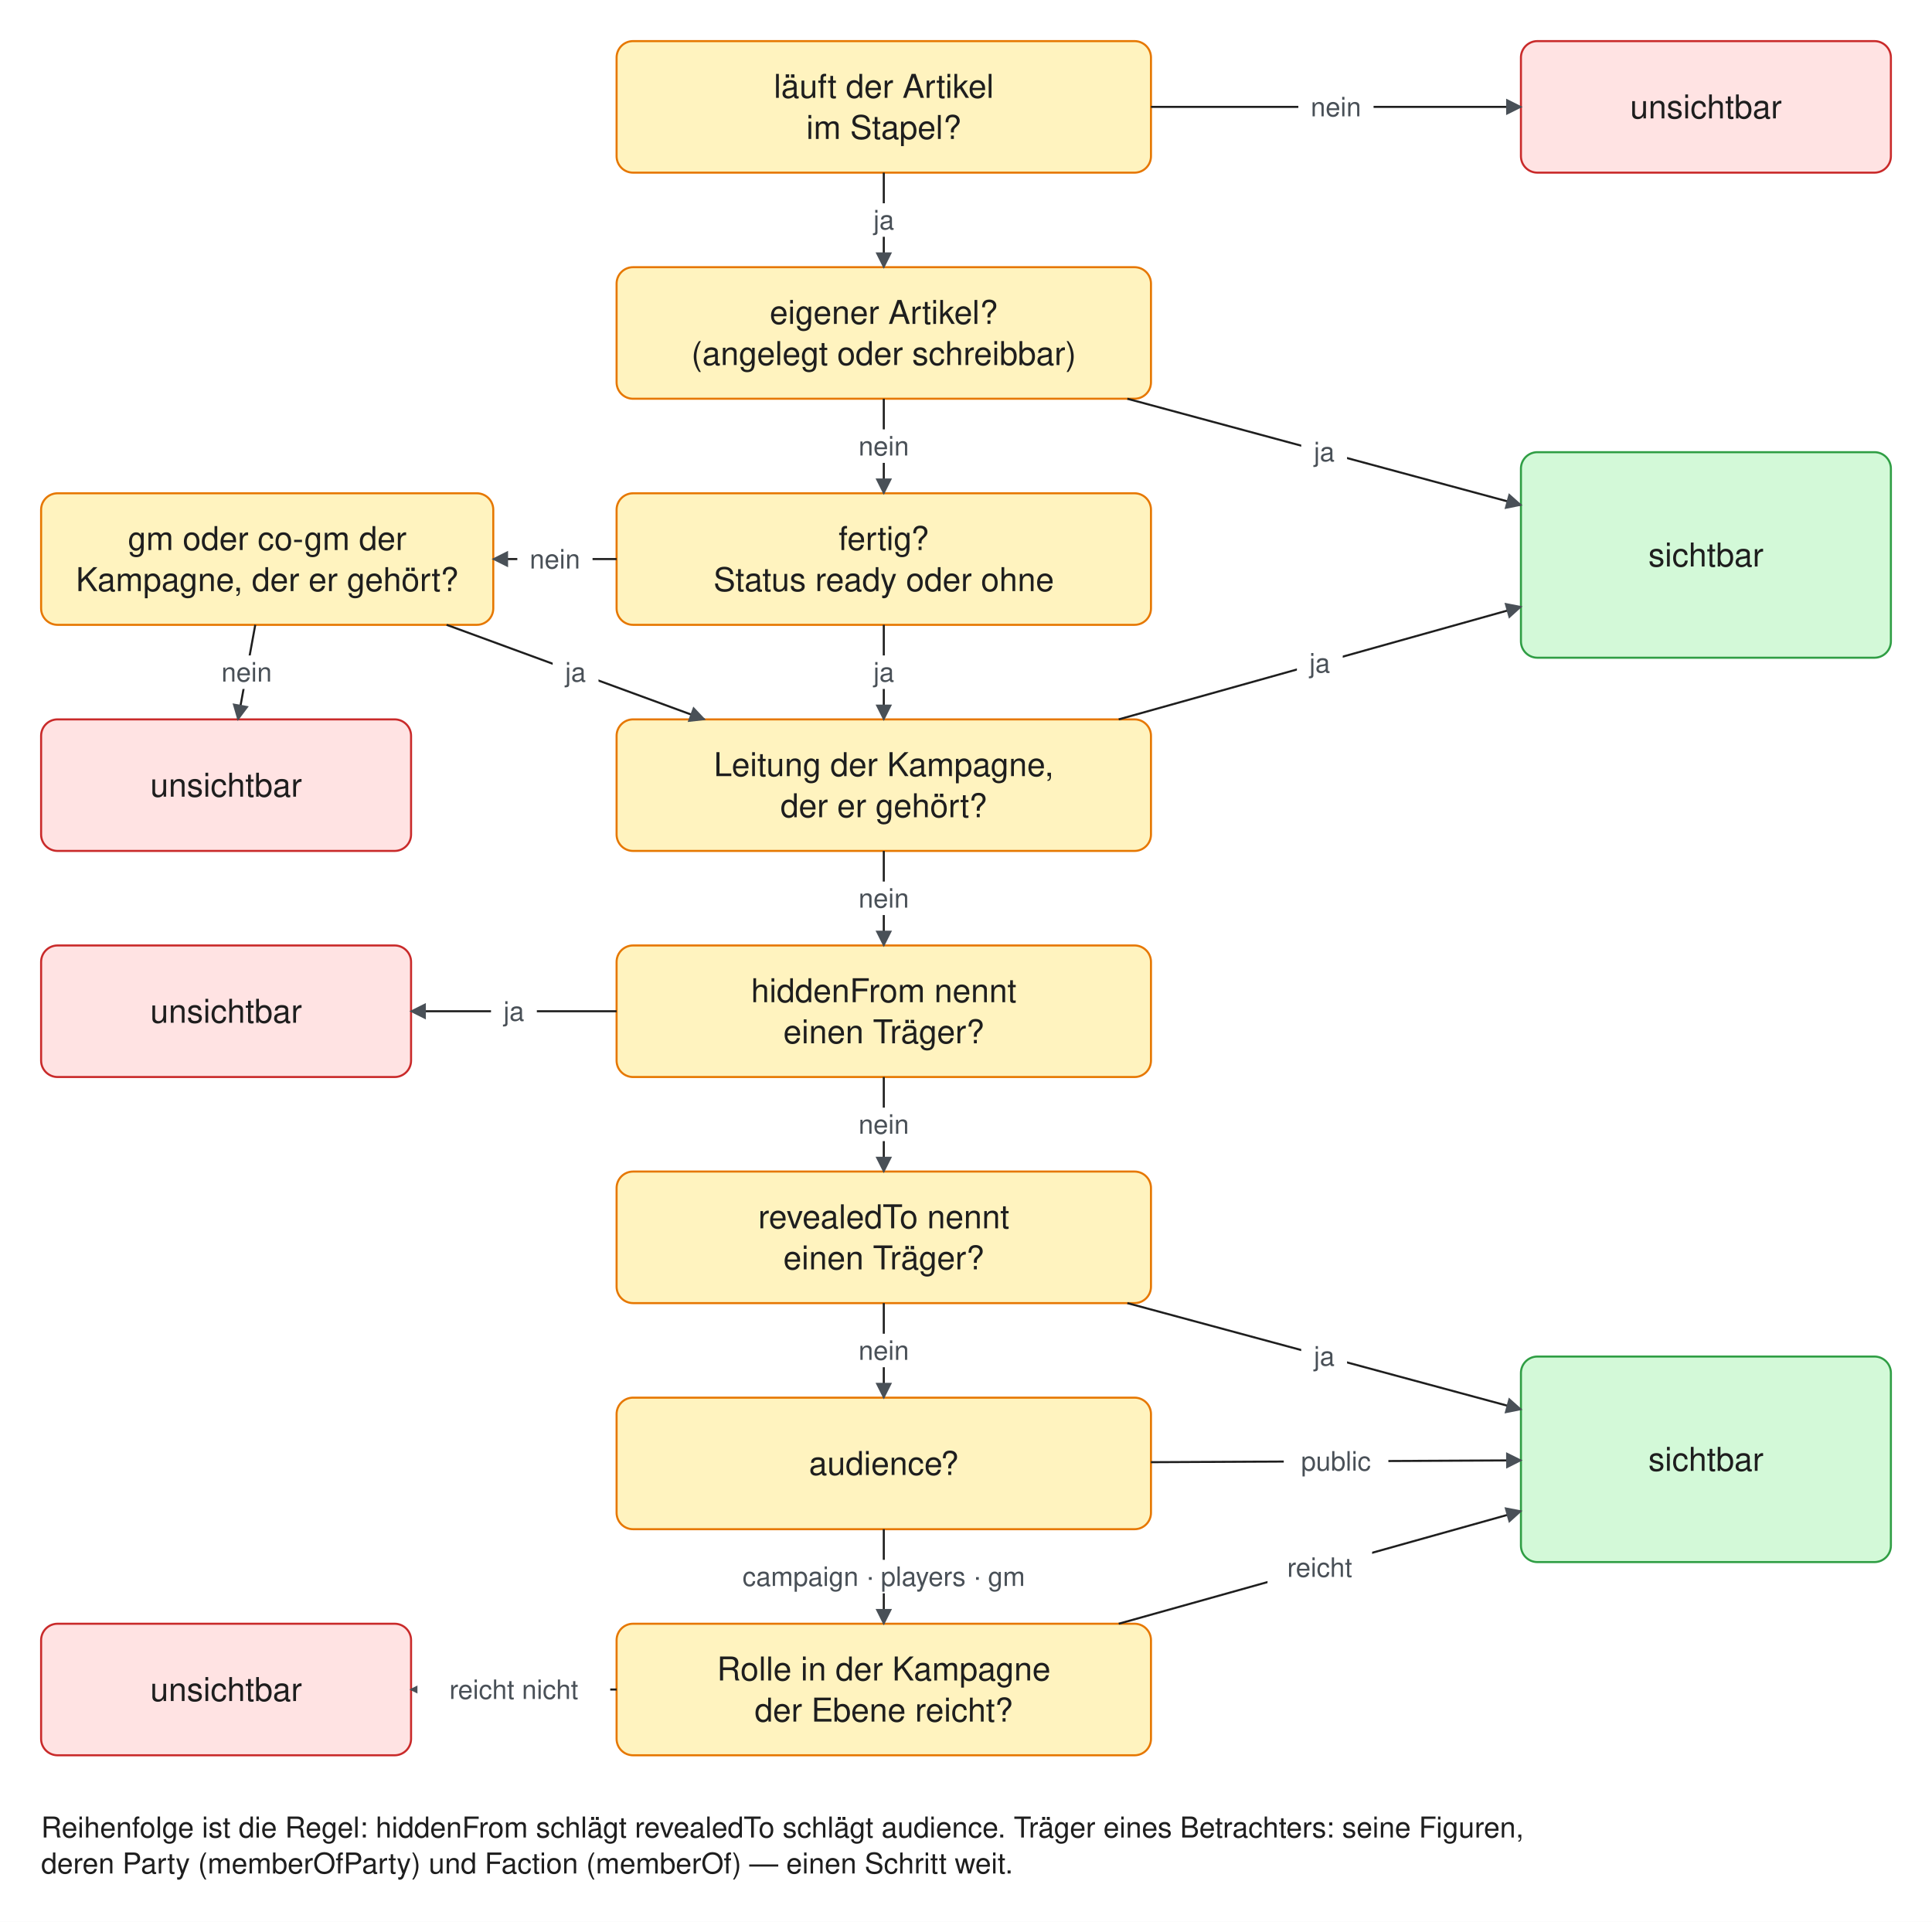
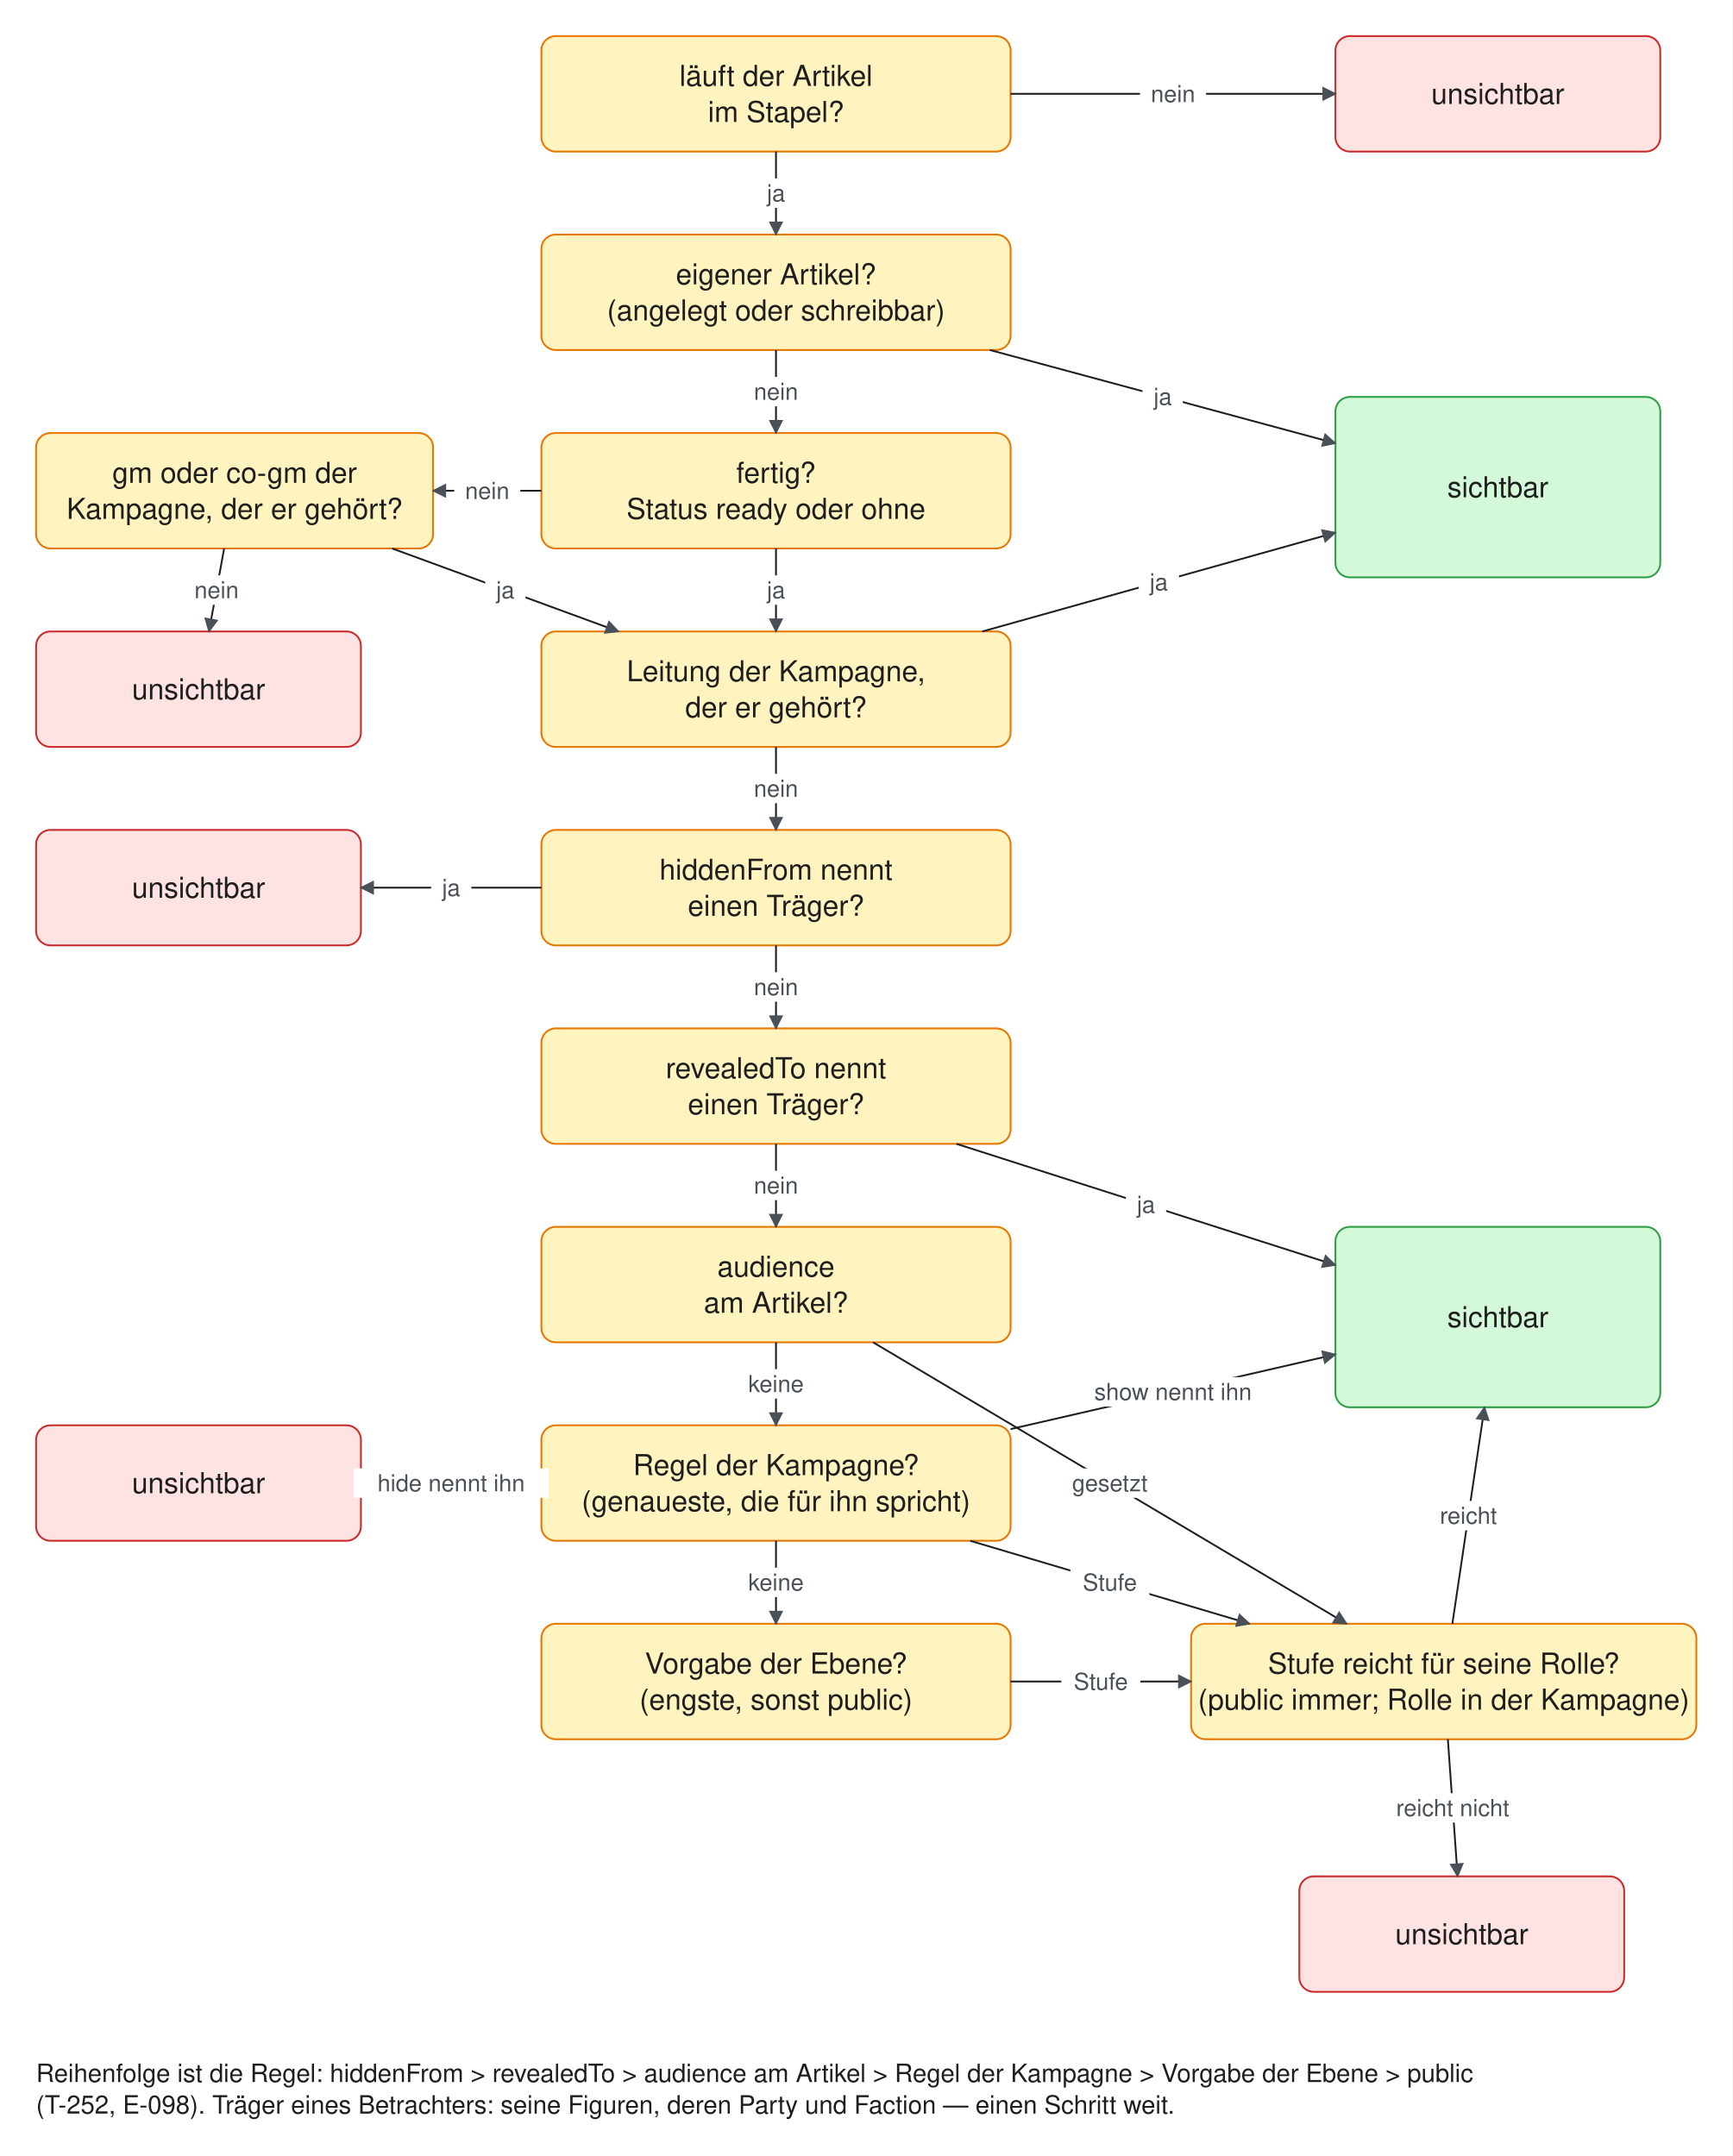
- <svg xmlns="http://www.w3.org/2000/svg" viewBox="-20 -20 940 935" width="940" height="935" font-family="Helvetica, Arial, sans-serif">
+ <svg xmlns="http://www.w3.org/2000/svg" viewBox="-20 -20 960 1195" width="960" height="1195" font-family="Helvetica, Arial, sans-serif">
  <defs>
    <marker id="spitze" viewBox="0 0 10 10" refX="9" refY="5" markerWidth="8" markerHeight="8" orient="auto-start-reverse">
      <path d="M0,0 L10,5 L0,10 z" fill="#495057" />
    </marker>
  </defs>
-   <rect x="-20" y="-20" width="940" height="935" fill="#ffffff" />
+   <rect x="-20" y="-20" width="960" height="1195" fill="#ffffff" />
  <rect x="280" y="0" width="260" height="64" rx="8" fill="#fff3bf" stroke="#e67700" />
  <rect x="280" y="110" width="260" height="64" rx="8" fill="#fff3bf" stroke="#e67700" />
  <rect x="280" y="220" width="260" height="64" rx="8" fill="#fff3bf" stroke="#e67700" />
  <rect x="280" y="330" width="260" height="64" rx="8" fill="#fff3bf" stroke="#e67700" />
  <rect x="280" y="440" width="260" height="64" rx="8" fill="#fff3bf" stroke="#e67700" />
  <rect x="280" y="550" width="260" height="64" rx="8" fill="#fff3bf" stroke="#e67700" />
  <rect x="280" y="660" width="260" height="64" rx="8" fill="#fff3bf" stroke="#e67700" />
-   <rect x="280" y="770" width="260" height="64" rx="8" fill="#fff3bf" stroke="#e67700" />
+   <rect x="640" y="880" width="280" height="64" rx="8" fill="#fff3bf" stroke="#e67700" />
  <rect x="0" y="220" width="220" height="64" rx="8" fill="#fff3bf" stroke="#e67700" />
  <rect x="720" y="0" width="180" height="64" rx="8" fill="#ffe3e3" stroke="#c92a2a" />
  <rect x="0" y="330" width="180" height="64" rx="8" fill="#ffe3e3" stroke="#c92a2a" />
  <rect x="0" y="440" width="180" height="64" rx="8" fill="#ffe3e3" stroke="#c92a2a" />
+   <rect x="700" y="1020" width="180" height="64" rx="8" fill="#ffe3e3" stroke="#c92a2a" />
+   <rect x="720" y="200" width="180" height="100" rx="8" fill="#d3f9d8" stroke="#2f9e44" />
+   <rect x="720" y="660" width="180" height="100" rx="8" fill="#d3f9d8" stroke="#2f9e44" />
+   <rect x="280" y="770" width="260" height="64" rx="8" fill="#fff3bf" stroke="#e67700" />
+   <rect x="280" y="880" width="260" height="64" rx="8" fill="#fff3bf" stroke="#e67700" />
  <rect x="0" y="770" width="180" height="64" rx="8" fill="#ffe3e3" stroke="#c92a2a" />
-   <rect x="720" y="200" width="180" height="100" rx="8" fill="#d3f9d8" stroke="#2f9e44" />
-   <rect x="720" y="640" width="180" height="100" rx="8" fill="#d3f9d8" stroke="#2f9e44" />
  <line x1="540" y1="32" x2="720" y2="32" stroke="#1e1e1e" marker-end="url(#spitze)" />
  <line x1="410" y1="64" x2="410" y2="110" stroke="#1e1e1e" marker-end="url(#spitze)" />
  <line x1="528.5" y1="174" x2="720" y2="225.7" stroke="#1e1e1e" marker-end="url(#spitze)" />
  <line x1="410" y1="174" x2="410" y2="220" stroke="#1e1e1e" marker-end="url(#spitze)" />
  <line x1="280" y1="252" x2="220" y2="252" stroke="#1e1e1e" marker-end="url(#spitze)" />
  <line x1="104.2" y1="284" x2="95.8" y2="330" stroke="#1e1e1e" marker-end="url(#spitze)" />
  <line x1="197.3" y1="284" x2="322.7" y2="330" stroke="#1e1e1e" marker-end="url(#spitze)" />
  <line x1="410" y1="284" x2="410" y2="330" stroke="#1e1e1e" marker-end="url(#spitze)" />
  <line x1="524.3" y1="330" x2="720" y2="275.2" stroke="#1e1e1e" marker-end="url(#spitze)" />
  <line x1="410" y1="394" x2="410" y2="440" stroke="#1e1e1e" marker-end="url(#spitze)" />
  <line x1="280" y1="472" x2="180" y2="472" stroke="#1e1e1e" marker-end="url(#spitze)" />
  <line x1="410" y1="504" x2="410" y2="550" stroke="#1e1e1e" marker-end="url(#spitze)" />
-   <line x1="528.5" y1="614" x2="720" y2="665.7" stroke="#1e1e1e" marker-end="url(#spitze)" />
+   <line x1="510" y1="614" x2="720" y2="681.2" stroke="#1e1e1e" marker-end="url(#spitze)" />
  <line x1="410" y1="614" x2="410" y2="660" stroke="#1e1e1e" marker-end="url(#spitze)" />
-   <line x1="540" y1="691.4" x2="720" y2="690.5" stroke="#1e1e1e" marker-end="url(#spitze)" />
+   <line x1="463.8" y1="724" x2="726.2" y2="880" stroke="#1e1e1e" marker-end="url(#spitze)" />
  <line x1="410" y1="724" x2="410" y2="770" stroke="#1e1e1e" marker-end="url(#spitze)" />
-   <line x1="524.3" y1="770" x2="720" y2="715.2" stroke="#1e1e1e" marker-end="url(#spitze)" />
  <line x1="280" y1="802" x2="180" y2="802" stroke="#1e1e1e" marker-end="url(#spitze)" />
+   <line x1="540" y1="772.1" x2="720" y2="730.7" stroke="#1e1e1e" marker-end="url(#spitze)" />
+   <line x1="517.6" y1="834" x2="672.4" y2="880" stroke="#1e1e1e" marker-end="url(#spitze)" />
+   <line x1="410" y1="834" x2="410" y2="880" stroke="#1e1e1e" marker-end="url(#spitze)" />
+   <line x1="540" y1="912" x2="640" y2="912" stroke="#1e1e1e" marker-end="url(#spitze)" />
+   <line x1="784.8" y1="880" x2="802.6" y2="760" stroke="#1e1e1e" marker-end="url(#spitze)" />
+   <line x1="782.3" y1="944" x2="787.7" y2="1020" stroke="#1e1e1e" marker-end="url(#spitze)" />
  <rect x="611.7" y="23.9" width="36.6" height="16.3" fill="#ffffff" />
  <rect x="398.9" y="78.9" width="22.3" height="16.3" fill="#ffffff" />
  <rect x="613.1" y="191.7" width="22.3" height="16.3" fill="#ffffff" />
  <rect x="391.7" y="188.9" width="36.6" height="16.3" fill="#ffffff" />
  <rect x="231.7" y="243.9" width="36.6" height="16.3" fill="#ffffff" />
  <rect x="81.7" y="298.9" width="36.6" height="16.3" fill="#ffffff" />
  <rect x="248.9" y="298.9" width="22.3" height="16.3" fill="#ffffff" />
  <rect x="398.9" y="298.9" width="22.3" height="16.3" fill="#ffffff" />
  <rect x="611" y="294.5" width="22.3" height="16.3" fill="#ffffff" />
  <rect x="391.7" y="408.9" width="36.6" height="16.3" fill="#ffffff" />
  <rect x="218.9" y="463.9" width="22.3" height="16.3" fill="#ffffff" />
  <rect x="391.7" y="518.9" width="36.6" height="16.3" fill="#ffffff" />
-   <rect x="613.1" y="631.7" width="22.3" height="16.3" fill="#ffffff" />
+   <rect x="603.9" y="639.5" width="22.3" height="16.3" fill="#ffffff" />
  <rect x="391.7" y="628.9" width="36.6" height="16.3" fill="#ffffff" />
-   <rect x="604.6" y="682.8" width="50.9" height="16.3" fill="#ffffff" />
-   <rect x="323.8" y="738.9" width="172.5" height="16.3" fill="#ffffff" />
-   <rect x="596.7" y="734.5" width="50.9" height="16.3" fill="#ffffff" />
-   <rect x="183.1" y="793.9" width="93.8" height="16.3" fill="#ffffff" />
+   <rect x="566" y="793.9" width="58.1" height="16.3" fill="#ffffff" />
+   <rect x="388.1" y="738.9" width="43.8" height="16.3" fill="#ffffff" />
+   <rect x="176" y="793.9" width="108.1" height="16.3" fill="#ffffff" />
+   <rect x="576" y="743.3" width="108.1" height="16.3" fill="#ffffff" />
+   <rect x="573.1" y="848.9" width="43.8" height="16.3" fill="#ffffff" />
+   <rect x="388.1" y="848.9" width="43.8" height="16.3" fill="#ffffff" />
+   <rect x="568.1" y="903.9" width="43.8" height="16.3" fill="#ffffff" />
+   <rect x="768.2" y="811.9" width="50.9" height="16.3" fill="#ffffff" />
+   <rect x="738.1" y="973.9" width="93.8" height="16.3" fill="#ffffff" />
  <text x="410" y="27.6" font-size="16" text-anchor="middle" fill="#1e1e1e">läuft der Artikel</text>
  <text x="410" y="47.6" font-size="16" text-anchor="middle" fill="#1e1e1e">im Stapel?</text>
  <text x="410" y="137.6" font-size="16" text-anchor="middle" fill="#1e1e1e">eigener Artikel?</text>
  <text x="410" y="157.6" font-size="16" text-anchor="middle" fill="#1e1e1e">(angelegt oder schreibbar)</text>
  <text x="410" y="247.6" font-size="16" text-anchor="middle" fill="#1e1e1e">fertig?</text>
  <text x="410" y="267.6" font-size="16" text-anchor="middle" fill="#1e1e1e">Status ready oder ohne</text>
  <text x="410" y="357.6" font-size="16" text-anchor="middle" fill="#1e1e1e">Leitung der Kampagne,</text>
  <text x="410" y="377.6" font-size="16" text-anchor="middle" fill="#1e1e1e">der er gehört?</text>
  <text x="410" y="467.6" font-size="16" text-anchor="middle" fill="#1e1e1e">hiddenFrom nennt</text>
  <text x="410" y="487.6" font-size="16" text-anchor="middle" fill="#1e1e1e">einen Träger?</text>
  <text x="410" y="577.6" font-size="16" text-anchor="middle" fill="#1e1e1e">revealedTo nennt</text>
  <text x="410" y="597.6" font-size="16" text-anchor="middle" fill="#1e1e1e">einen Träger?</text>
-   <text x="410" y="697.6" font-size="16" text-anchor="middle" fill="#1e1e1e">audience?</text>
-   <text x="410" y="797.6" font-size="16" text-anchor="middle" fill="#1e1e1e">Rolle in der Kampagne</text>
-   <text x="410" y="817.6" font-size="16" text-anchor="middle" fill="#1e1e1e">der Ebene reicht?</text>
+   <text x="410" y="687.6" font-size="16" text-anchor="middle" fill="#1e1e1e">audience</text>
+   <text x="410" y="707.6" font-size="16" text-anchor="middle" fill="#1e1e1e">am Artikel?</text>
+   <text x="780" y="907.6" font-size="16" text-anchor="middle" fill="#1e1e1e">Stufe reicht für seine Rolle?</text>
+   <text x="780" y="927.6" font-size="16" text-anchor="middle" fill="#1e1e1e">(public immer; Rolle in der Kampagne)</text>
  <text x="110" y="247.6" font-size="16" text-anchor="middle" fill="#1e1e1e">gm oder co-gm der</text>
  <text x="110" y="267.6" font-size="16" text-anchor="middle" fill="#1e1e1e">Kampagne, der er gehört?</text>
  <text x="810" y="37.6" font-size="16" text-anchor="middle" fill="#1e1e1e">unsichtbar</text>
  <text x="90" y="367.6" font-size="16" text-anchor="middle" fill="#1e1e1e">unsichtbar</text>
  <text x="90" y="477.6" font-size="16" text-anchor="middle" fill="#1e1e1e">unsichtbar</text>
+   <text x="790" y="1057.6" font-size="16" text-anchor="middle" fill="#1e1e1e">unsichtbar</text>
+   <text x="810" y="255.6" font-size="16" text-anchor="middle" fill="#1e1e1e">sichtbar</text>
+   <text x="810" y="715.6" font-size="16" text-anchor="middle" fill="#1e1e1e">sichtbar</text>
+   <text x="410" y="797.6" font-size="16" text-anchor="middle" fill="#1e1e1e">Regel der Kampagne?</text>
+   <text x="410" y="817.6" font-size="16" text-anchor="middle" fill="#1e1e1e">(genaueste, die für ihn spricht)</text>
+   <text x="410" y="907.6" font-size="16" text-anchor="middle" fill="#1e1e1e">Vorgabe der Ebene?</text>
+   <text x="410" y="927.6" font-size="16" text-anchor="middle" fill="#1e1e1e">(engste, sonst public)</text>
  <text x="90" y="807.6" font-size="16" text-anchor="middle" fill="#1e1e1e">unsichtbar</text>
-   <text x="810" y="255.6" font-size="16" text-anchor="middle" fill="#1e1e1e">sichtbar</text>
-   <text x="810" y="695.6" font-size="16" text-anchor="middle" fill="#1e1e1e">sichtbar</text>
  <text x="630" y="36.6" font-size="13" text-anchor="middle" fill="#495057">nein</text>
  <text x="410" y="91.6" font-size="13" text-anchor="middle" fill="#495057">ja</text>
  <text x="624.3" y="204.4" font-size="13" text-anchor="middle" fill="#495057">ja</text>
  <text x="410" y="201.6" font-size="13" text-anchor="middle" fill="#495057">nein</text>
  <text x="250" y="256.6" font-size="13" text-anchor="middle" fill="#495057">nein</text>
  <text x="100" y="311.6" font-size="13" text-anchor="middle" fill="#495057">nein</text>
  <text x="260" y="311.6" font-size="13" text-anchor="middle" fill="#495057">ja</text>
  <text x="410" y="311.6" font-size="13" text-anchor="middle" fill="#495057">ja</text>
  <text x="622.1" y="307.2" font-size="13" text-anchor="middle" fill="#495057">ja</text>
  <text x="410" y="421.6" font-size="13" text-anchor="middle" fill="#495057">nein</text>
  <text x="230" y="476.6" font-size="13" text-anchor="middle" fill="#495057">ja</text>
  <text x="410" y="531.6" font-size="13" text-anchor="middle" fill="#495057">nein</text>
-   <text x="624.3" y="644.4" font-size="13" text-anchor="middle" fill="#495057">ja</text>
+   <text x="615" y="652.2" font-size="13" text-anchor="middle" fill="#495057">ja</text>
  <text x="410" y="641.6" font-size="13" text-anchor="middle" fill="#495057">nein</text>
-   <text x="630" y="695.5" font-size="13" text-anchor="middle" fill="#495057">public</text>
-   <text x="410" y="751.6" font-size="13" text-anchor="middle" fill="#495057">campaign · players · gm</text>
-   <text x="622.1" y="747.2" font-size="13" text-anchor="middle" fill="#495057">reicht</text>
-   <text x="230" y="806.6" font-size="13" text-anchor="middle" fill="#495057">reicht nicht</text>
-   <text x="0" y="874" font-size="14" text-anchor="start" fill="#1e1e1e">Reihenfolge ist die Regel: hiddenFrom schlägt revealedTo schlägt audience. Träger eines Betrachters: seine Figuren,</text>
-   <text x="0" y="891.5" font-size="14" text-anchor="start" fill="#1e1e1e">deren Party (memberOfParty) und Faction (memberOf) — einen Schritt weit.</text>
+   <text x="595" y="806.6" font-size="13" text-anchor="middle" fill="#495057">gesetzt</text>
+   <text x="410" y="751.6" font-size="13" text-anchor="middle" fill="#495057">keine</text>
+   <text x="230" y="806.6" font-size="13" text-anchor="middle" fill="#495057">hide nennt ihn</text>
+   <text x="630" y="756" font-size="13" text-anchor="middle" fill="#495057">show nennt ihn</text>
+   <text x="595" y="861.6" font-size="13" text-anchor="middle" fill="#495057">Stufe</text>
+   <text x="410" y="861.6" font-size="13" text-anchor="middle" fill="#495057">keine</text>
+   <text x="590" y="916.6" font-size="13" text-anchor="middle" fill="#495057">Stufe</text>
+   <text x="793.7" y="824.6" font-size="13" text-anchor="middle" fill="#495057">reicht</text>
+   <text x="785" y="986.6" font-size="13" text-anchor="middle" fill="#495057">reicht nicht</text>
+   <text x="0" y="1134" font-size="14" text-anchor="start" fill="#1e1e1e">Reihenfolge ist die Regel: hiddenFrom &gt; revealedTo &gt; audience am Artikel &gt; Regel der Kampagne &gt; Vorgabe der Ebene &gt; public</text>
+   <text x="0" y="1151.5" font-size="14" text-anchor="start" fill="#1e1e1e">(T-252, E-098). Träger eines Betrachters: seine Figuren, deren Party und Faction — einen Schritt weit.</text>
</svg>
